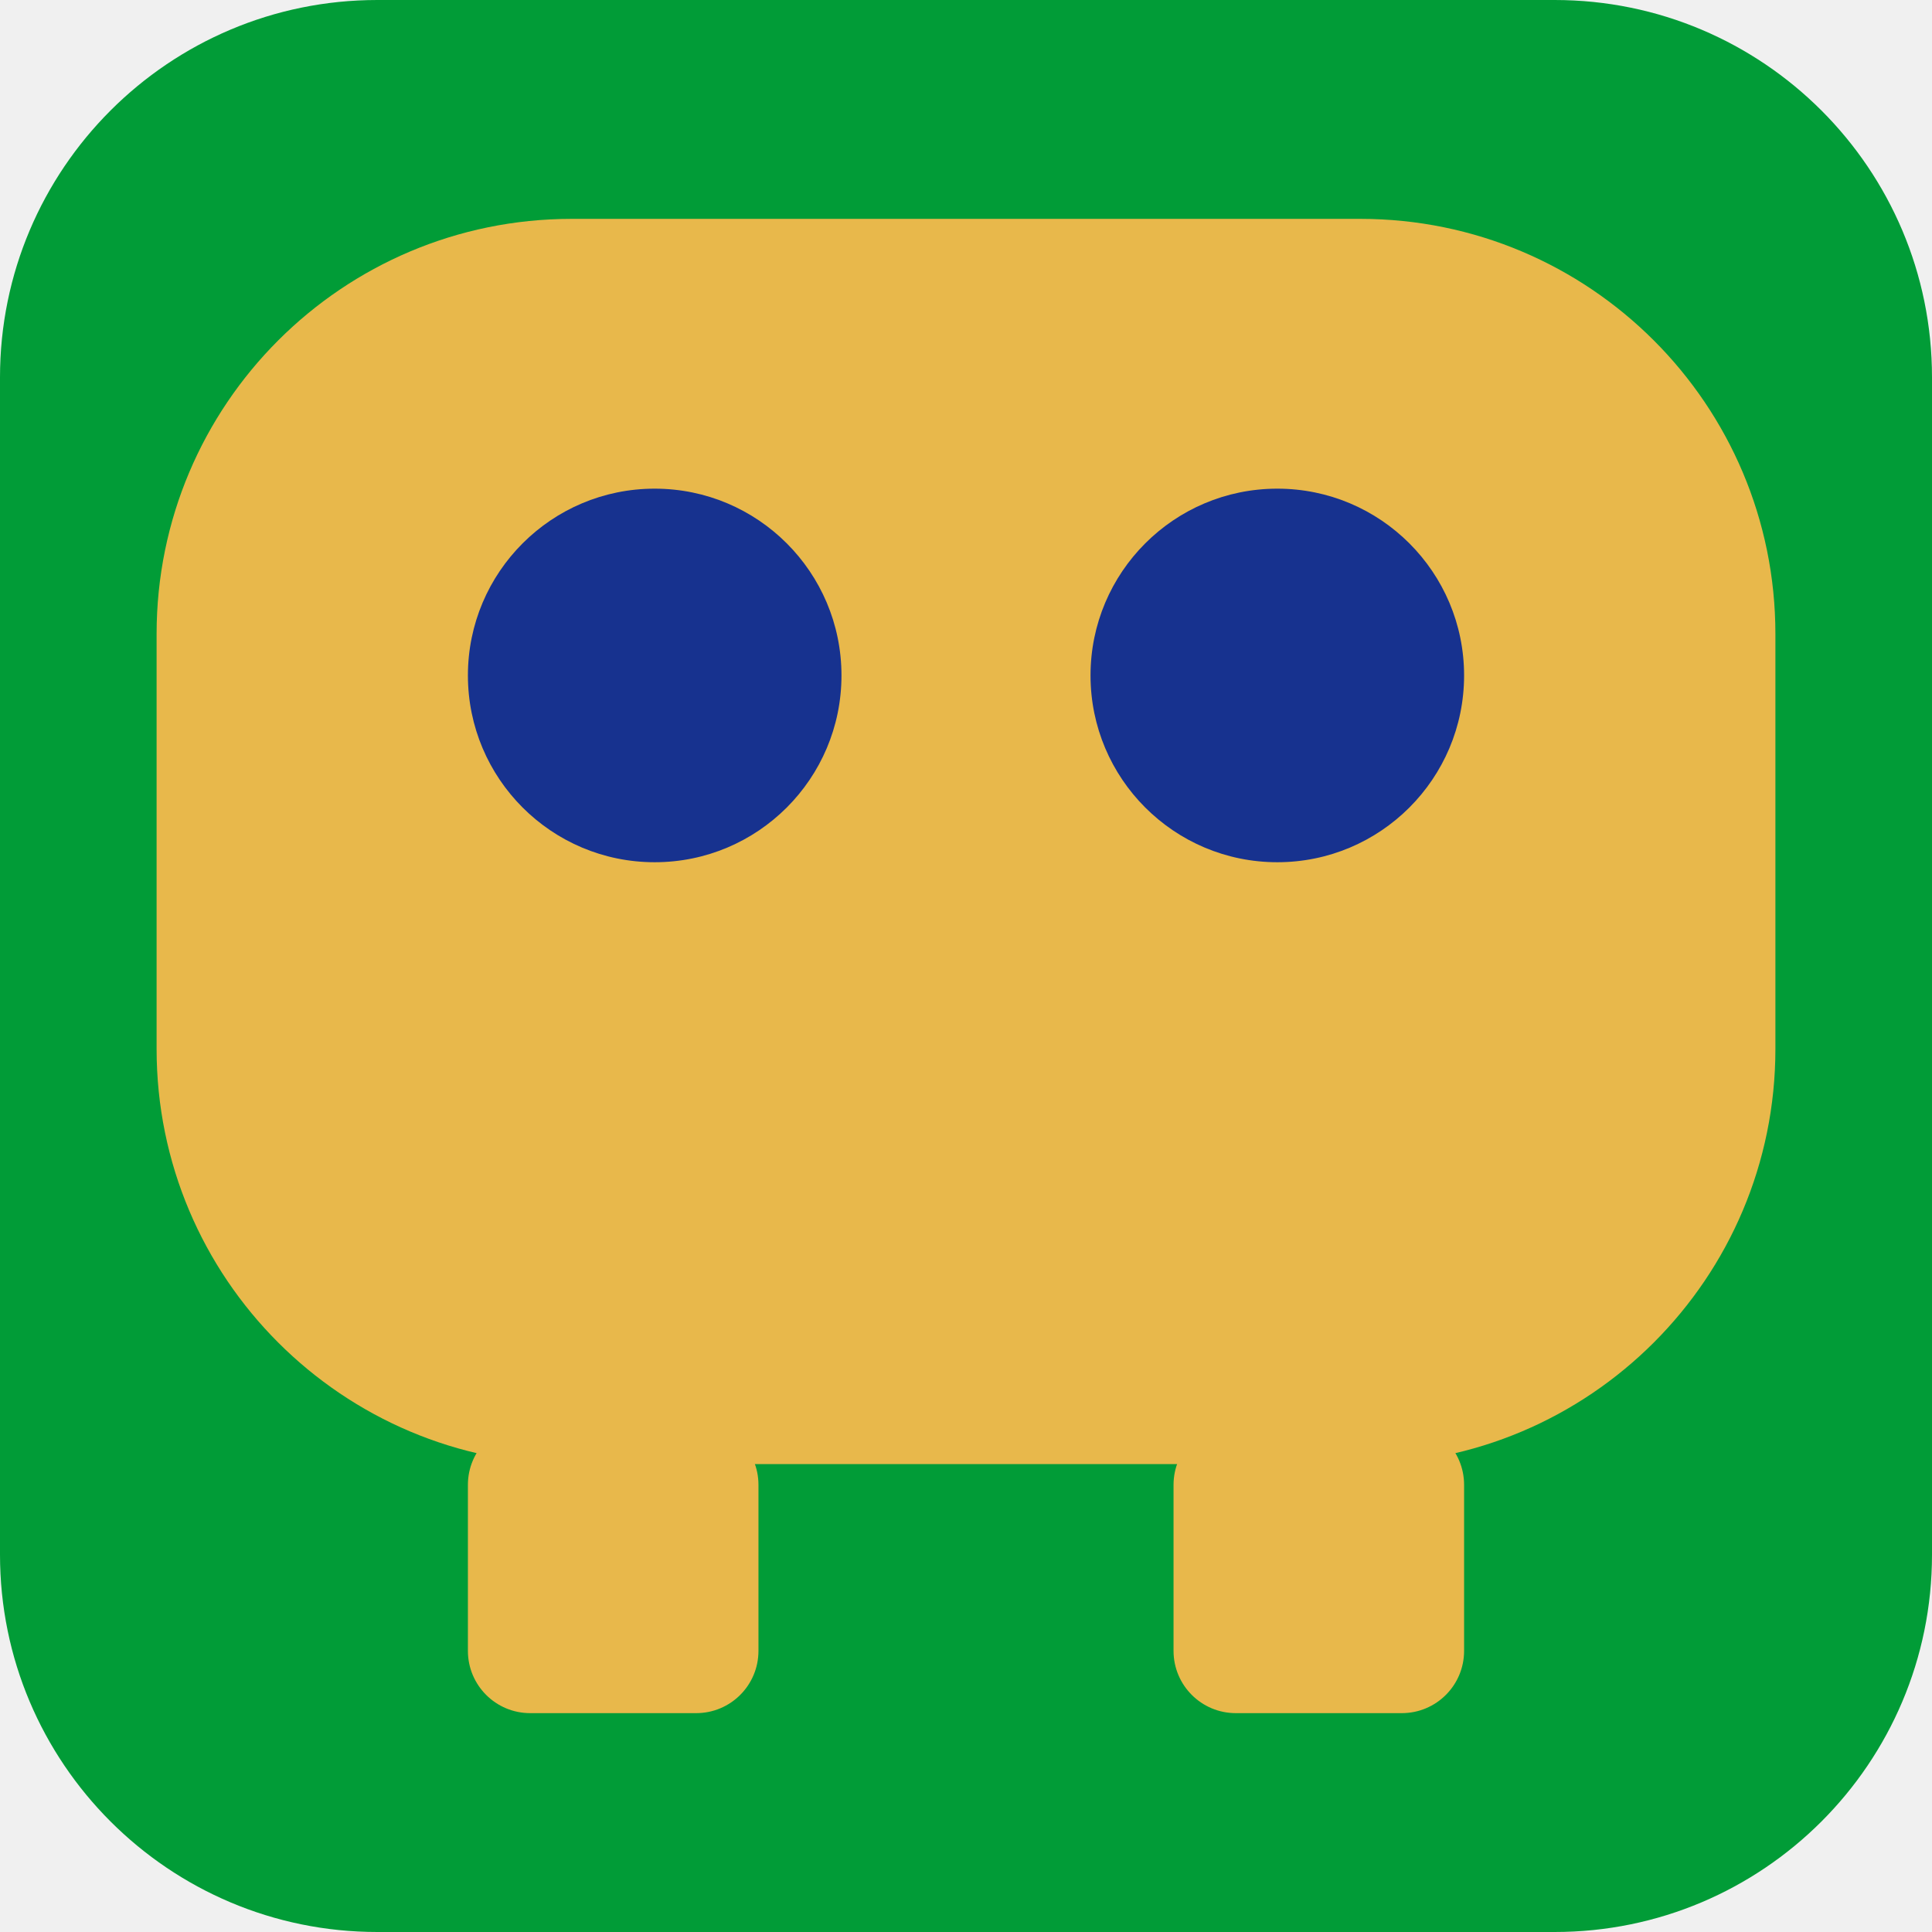
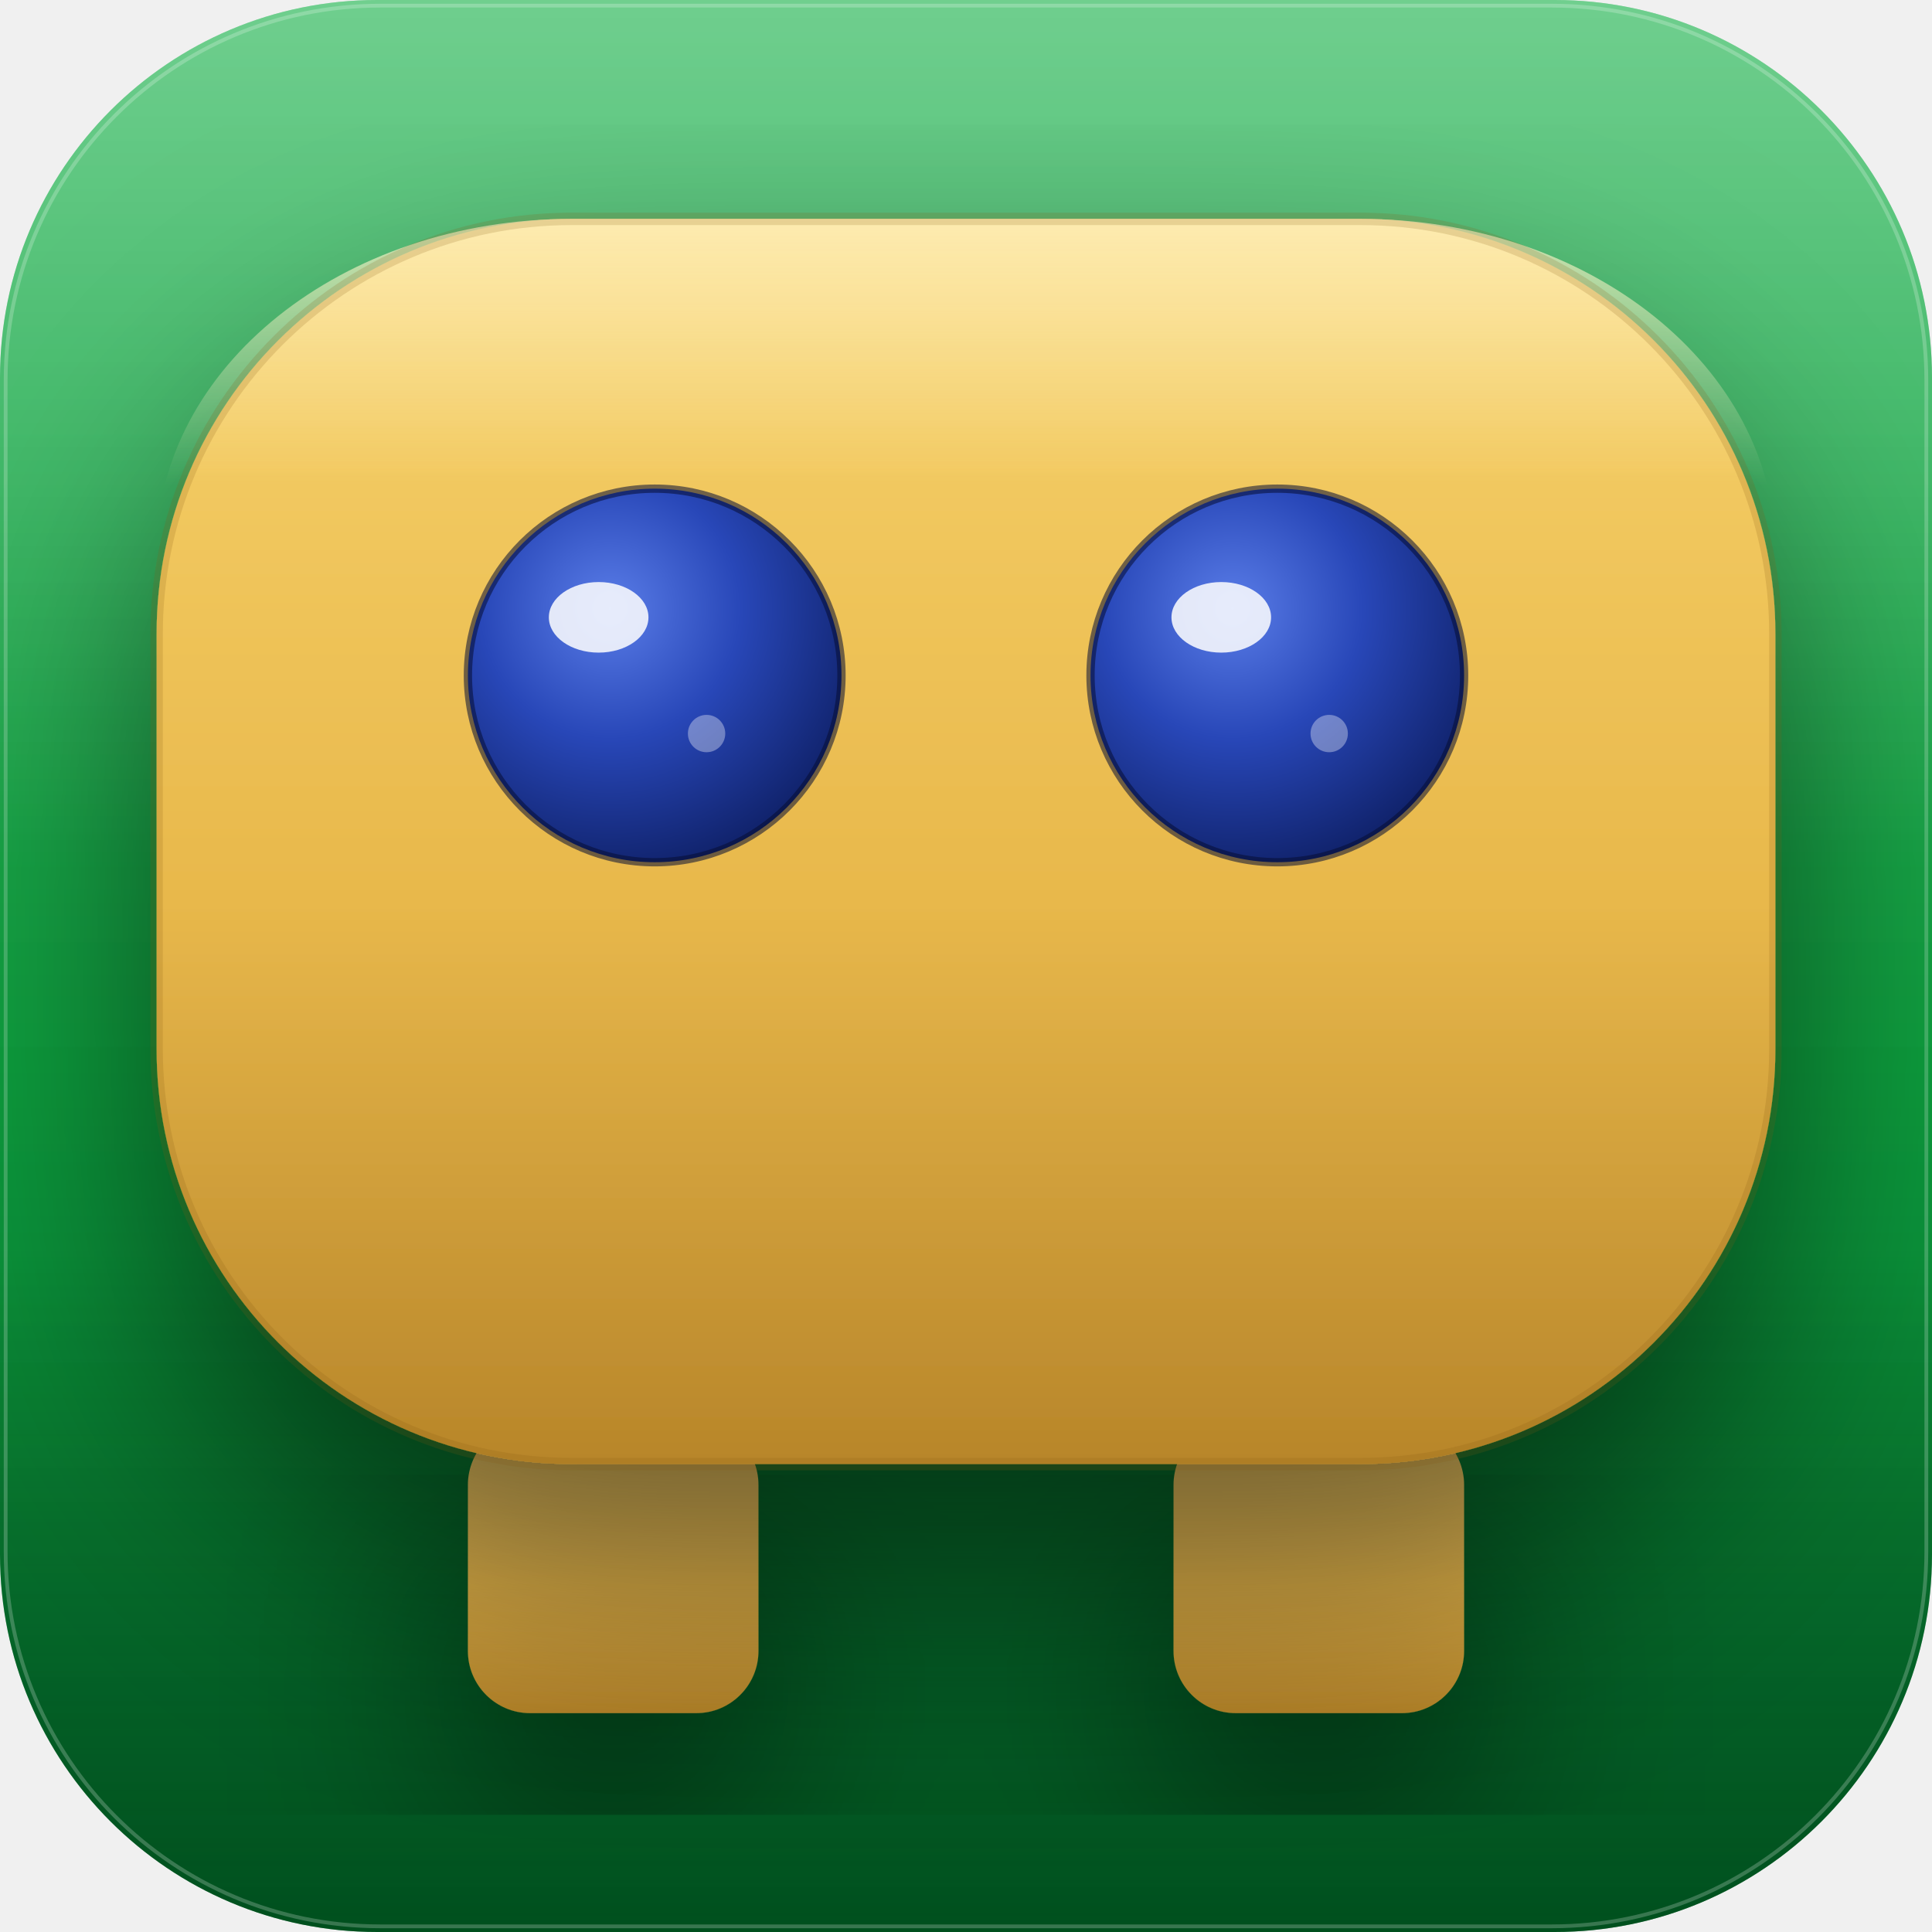
<svg xmlns="http://www.w3.org/2000/svg" viewBox="0 0 1024 1024" width="1024" height="1024">
-   <rect x="0" y="0" width="1024" height="1024" rx="200" ry="200" fill="#019C37" />
+   <defs>
+     <linearGradient id="bgGrad" x1="0" y1="0" x2="0" y2="1">
+       <stop offset="0" stop-color="#2DB85A" />
+       <stop offset="0.55" stop-color="#059A37" />
+       <stop offset="1" stop-color="#00692A" />
+     </linearGradient>
+     <linearGradient id="bgTopGloss" x1="0" y1="0" x2="0" y2="1">
+       <stop offset="0" stop-color="#ffffff" stop-opacity="0.32" />
+       <stop offset="0.45" stop-color="#ffffff" stop-opacity="0.04" />
+       <stop offset="1" stop-color="#ffffff" stop-opacity="0" />
+     </linearGradient>
+     <linearGradient id="bgBottomShade" x1="0" y1="0" x2="0" y2="1">
+       <stop offset="0" stop-color="#000000" stop-opacity="0" />
+       <stop offset="0.65" stop-color="#000000" stop-opacity="0" />
+       <stop offset="1" stop-color="#00310F" stop-opacity="0.45" />
+     </linearGradient>
+     <linearGradient id="faceGrad" x1="0" y1="0" x2="0" y2="1">
+       <stop offset="0" stop-color="#F7D26B" />
+       <stop offset="0.55" stop-color="#E8B84B" />
+       <stop offset="1" stop-color="#B8862A" />
+     </linearGradient>
+     <linearGradient id="faceGloss" x1="0" y1="0" x2="0" y2="1">
+       <stop offset="0" stop-color="#FFF4C8" stop-opacity="0.75" />
+       <stop offset="0.4" stop-color="#FFF4C8" stop-opacity="0" />
+     </linearGradient>
+     <radialGradient id="eyeGrad" cx="0.38" cy="0.32" r="0.78">
+       <stop offset="0" stop-color="#5A7DE8" />
+       <stop offset="0.45" stop-color="#2847B8" />
+       <stop offset="1" stop-color="#0C1C5E" />
+     </radialGradient>
+     <filter id="softShadow" x="-25%" y="-25%" width="150%" height="160%">
+       <feGaussianBlur in="SourceAlpha" stdDeviation="6" />
+       <feOffset dx="0" dy="6" result="offBlur" />
+       <feComponentTransfer>
+         <feFuncA type="linear" slope="0.55" />
+       </feComponentTransfer>
+       <feMerge>
+         <feMergeNode />
+         <feMergeNode in="SourceGraphic" />
+       </feMerge>
+     </filter>
+     <clipPath id="squircleClip">
+       <rect x="0" y="0" width="1024" height="1024" rx="200" ry="200" />
+     </clipPath>
+   </defs>
+   <rect x="0" y="0" width="1024" height="1024" rx="200" ry="200" fill="url(#bgGrad)" />
+   <g clip-path="url(#squircleClip)">
+     <rect x="0" y="0" width="1024" height="1024" fill="url(#bgBottomShade)" />
+     <rect x="0" y="0" width="1024" height="1024" fill="url(#bgTopGloss)" />
+   </g>
+   <rect x="3" y="3" width="1018" height="1018" rx="198.5" ry="198.5" fill="none" stroke="#ffffff" stroke-opacity="0.22" stroke-width="2" />
  <g transform="translate(-38 -104) scale(11)">
-     <rect x="26" y="78" width="14" height="14" rx="3" ry="3" fill="#E8B84B" />
-     <rect x="60" y="78" width="14" height="14" rx="3" ry="3" fill="#E8B84B" />
-     <rect x="11" y="20" width="78" height="60" rx="20" ry="20" fill="#E8B84B" />
-     <circle cx="35" cy="42" r="9" fill="#17328F" />
-     <circle cx="65" cy="42" r="9" fill="#17328F" />
+     <g filter="url(#softShadow)">
+       <rect x="26" y="78" width="14" height="14" rx="3" ry="3" fill="url(#faceGrad)" />
+       <rect x="60" y="78" width="14" height="14" rx="3" ry="3" fill="url(#faceGrad)" />
+     </g>
+     <g filter="url(#softShadow)">
+       <rect x="11" y="20" width="78" height="60" rx="20" ry="20" fill="url(#faceGrad)" />
+     </g>
+     <rect x="11" y="20" width="78" height="32" rx="20" ry="20" fill="url(#faceGloss)" />
+     <rect x="11" y="20" width="78" height="60" rx="20" ry="20" fill="none" stroke="#8A5E14" stroke-opacity="0.18" stroke-width="0.6" />
+     <circle cx="35" cy="42" r="9" fill="url(#eyeGrad)" />
+     <circle cx="65" cy="42" r="9" fill="url(#eyeGrad)" />
+     <circle cx="35" cy="42" r="9" fill="none" stroke="#060D33" stroke-opacity="0.55" stroke-width="0.4" />
+     <circle cx="65" cy="42" r="9" fill="none" stroke="#060D33" stroke-opacity="0.55" stroke-width="0.4" />
+     <ellipse cx="32.3" cy="39.2" rx="2.4" ry="1.7" fill="#ffffff" fill-opacity="0.85" />
+     <ellipse cx="62.3" cy="39.2" rx="2.4" ry="1.7" fill="#ffffff" fill-opacity="0.85" />
+     <circle cx="37.5" cy="44.8" r="0.9" fill="#ffffff" fill-opacity="0.35" />
+     <circle cx="67.5" cy="44.8" r="0.9" fill="#ffffff" fill-opacity="0.35" />
  </g>
</svg>
